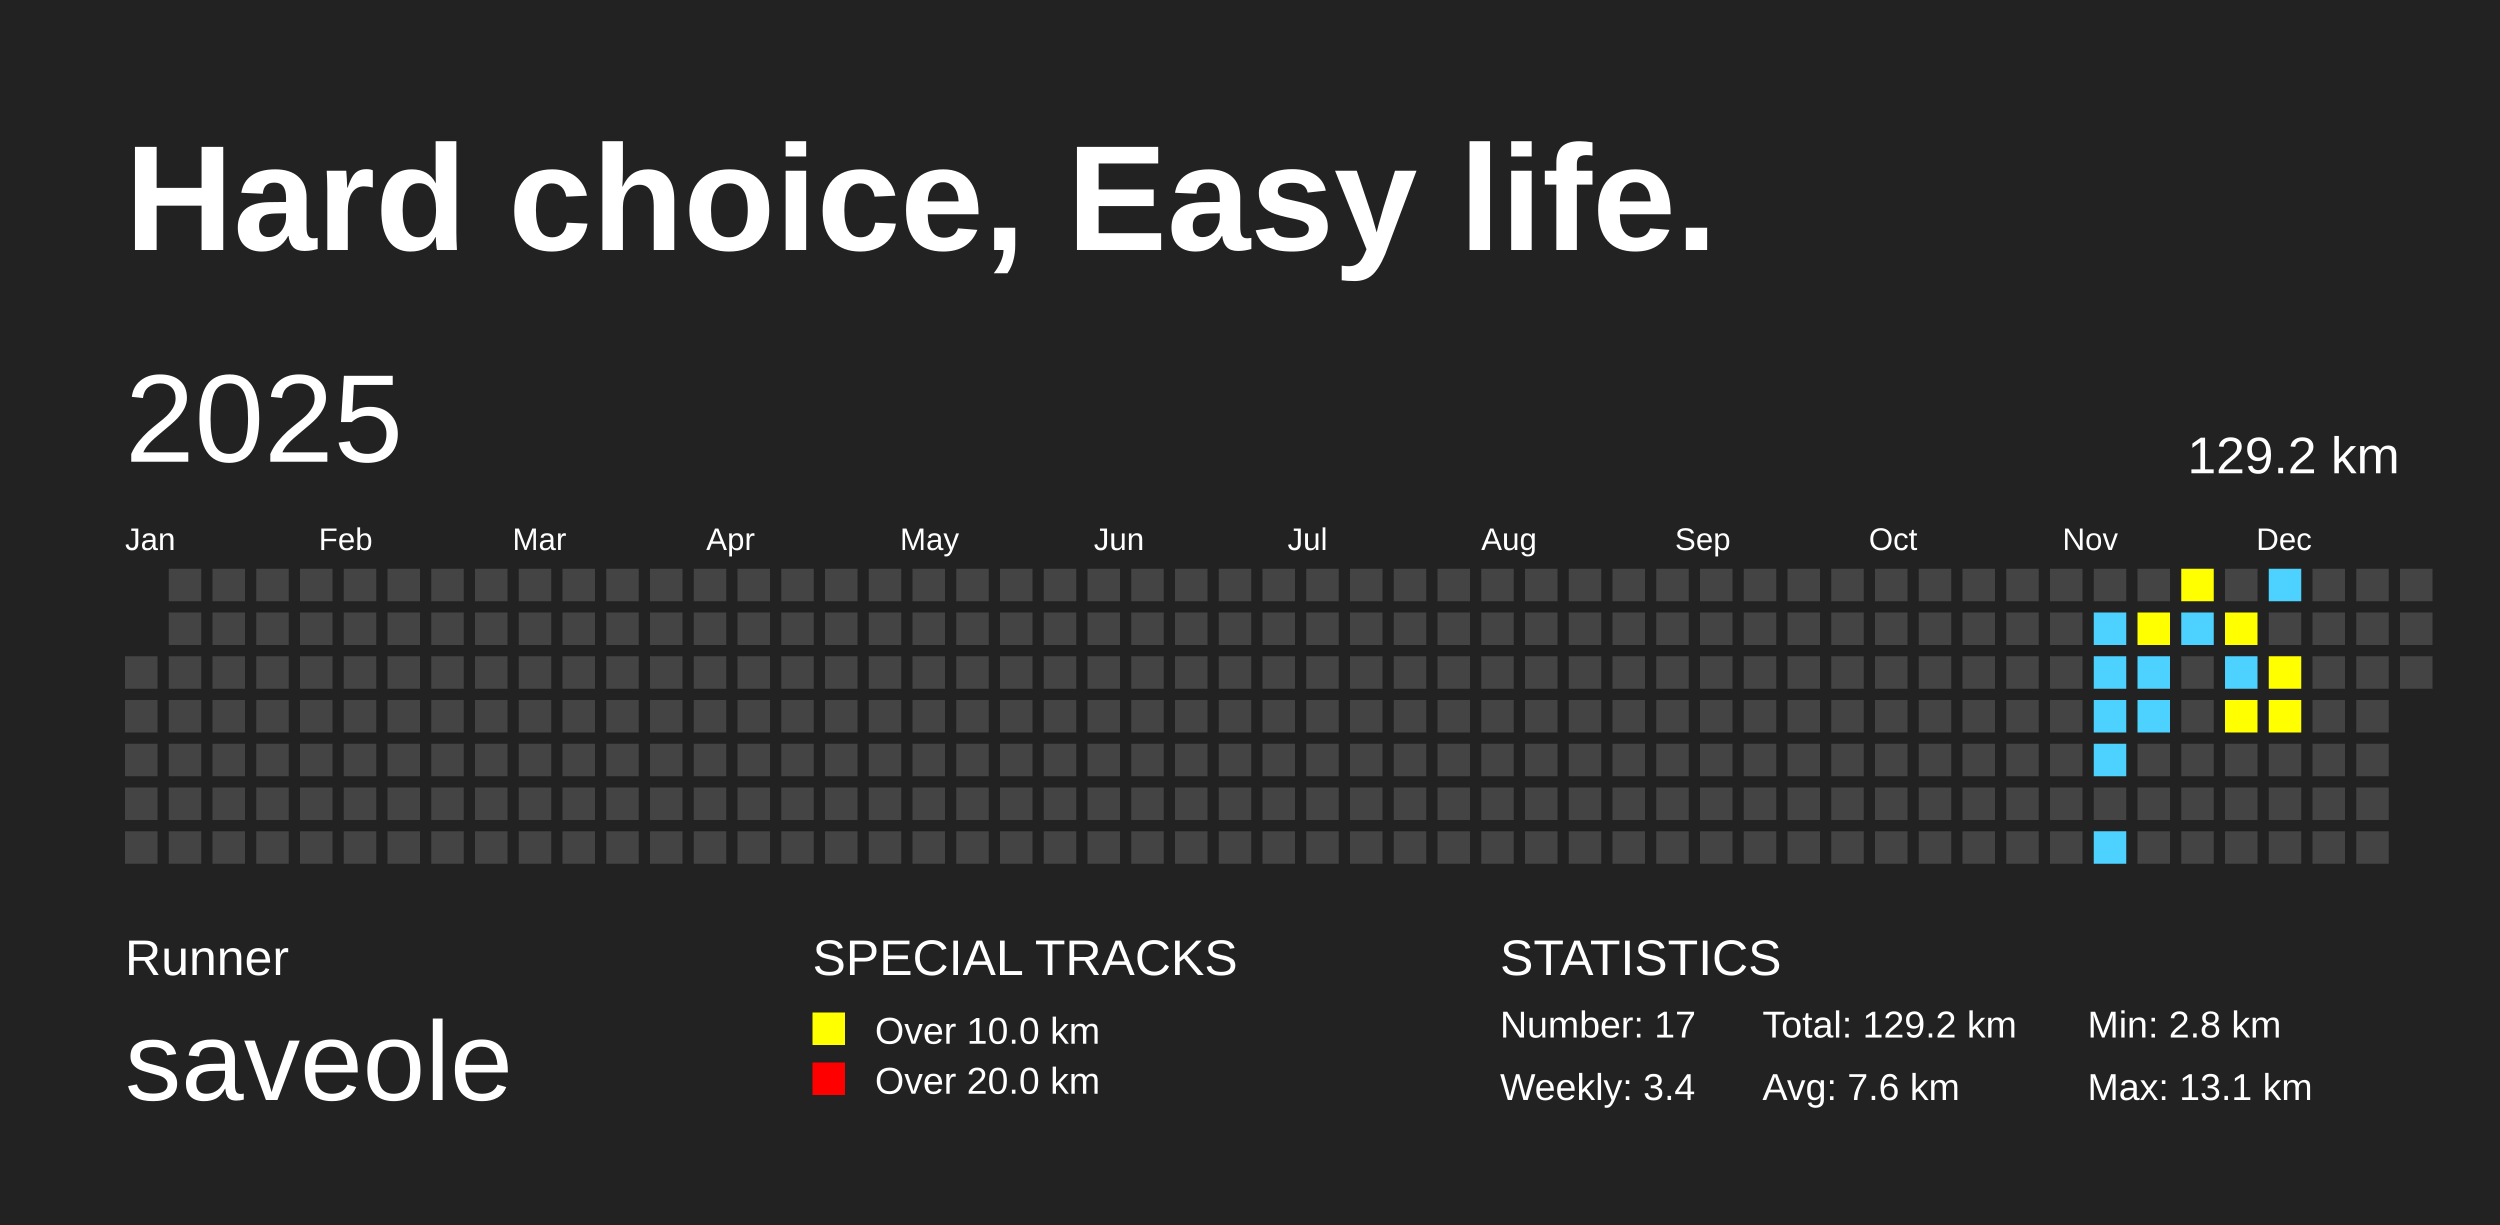
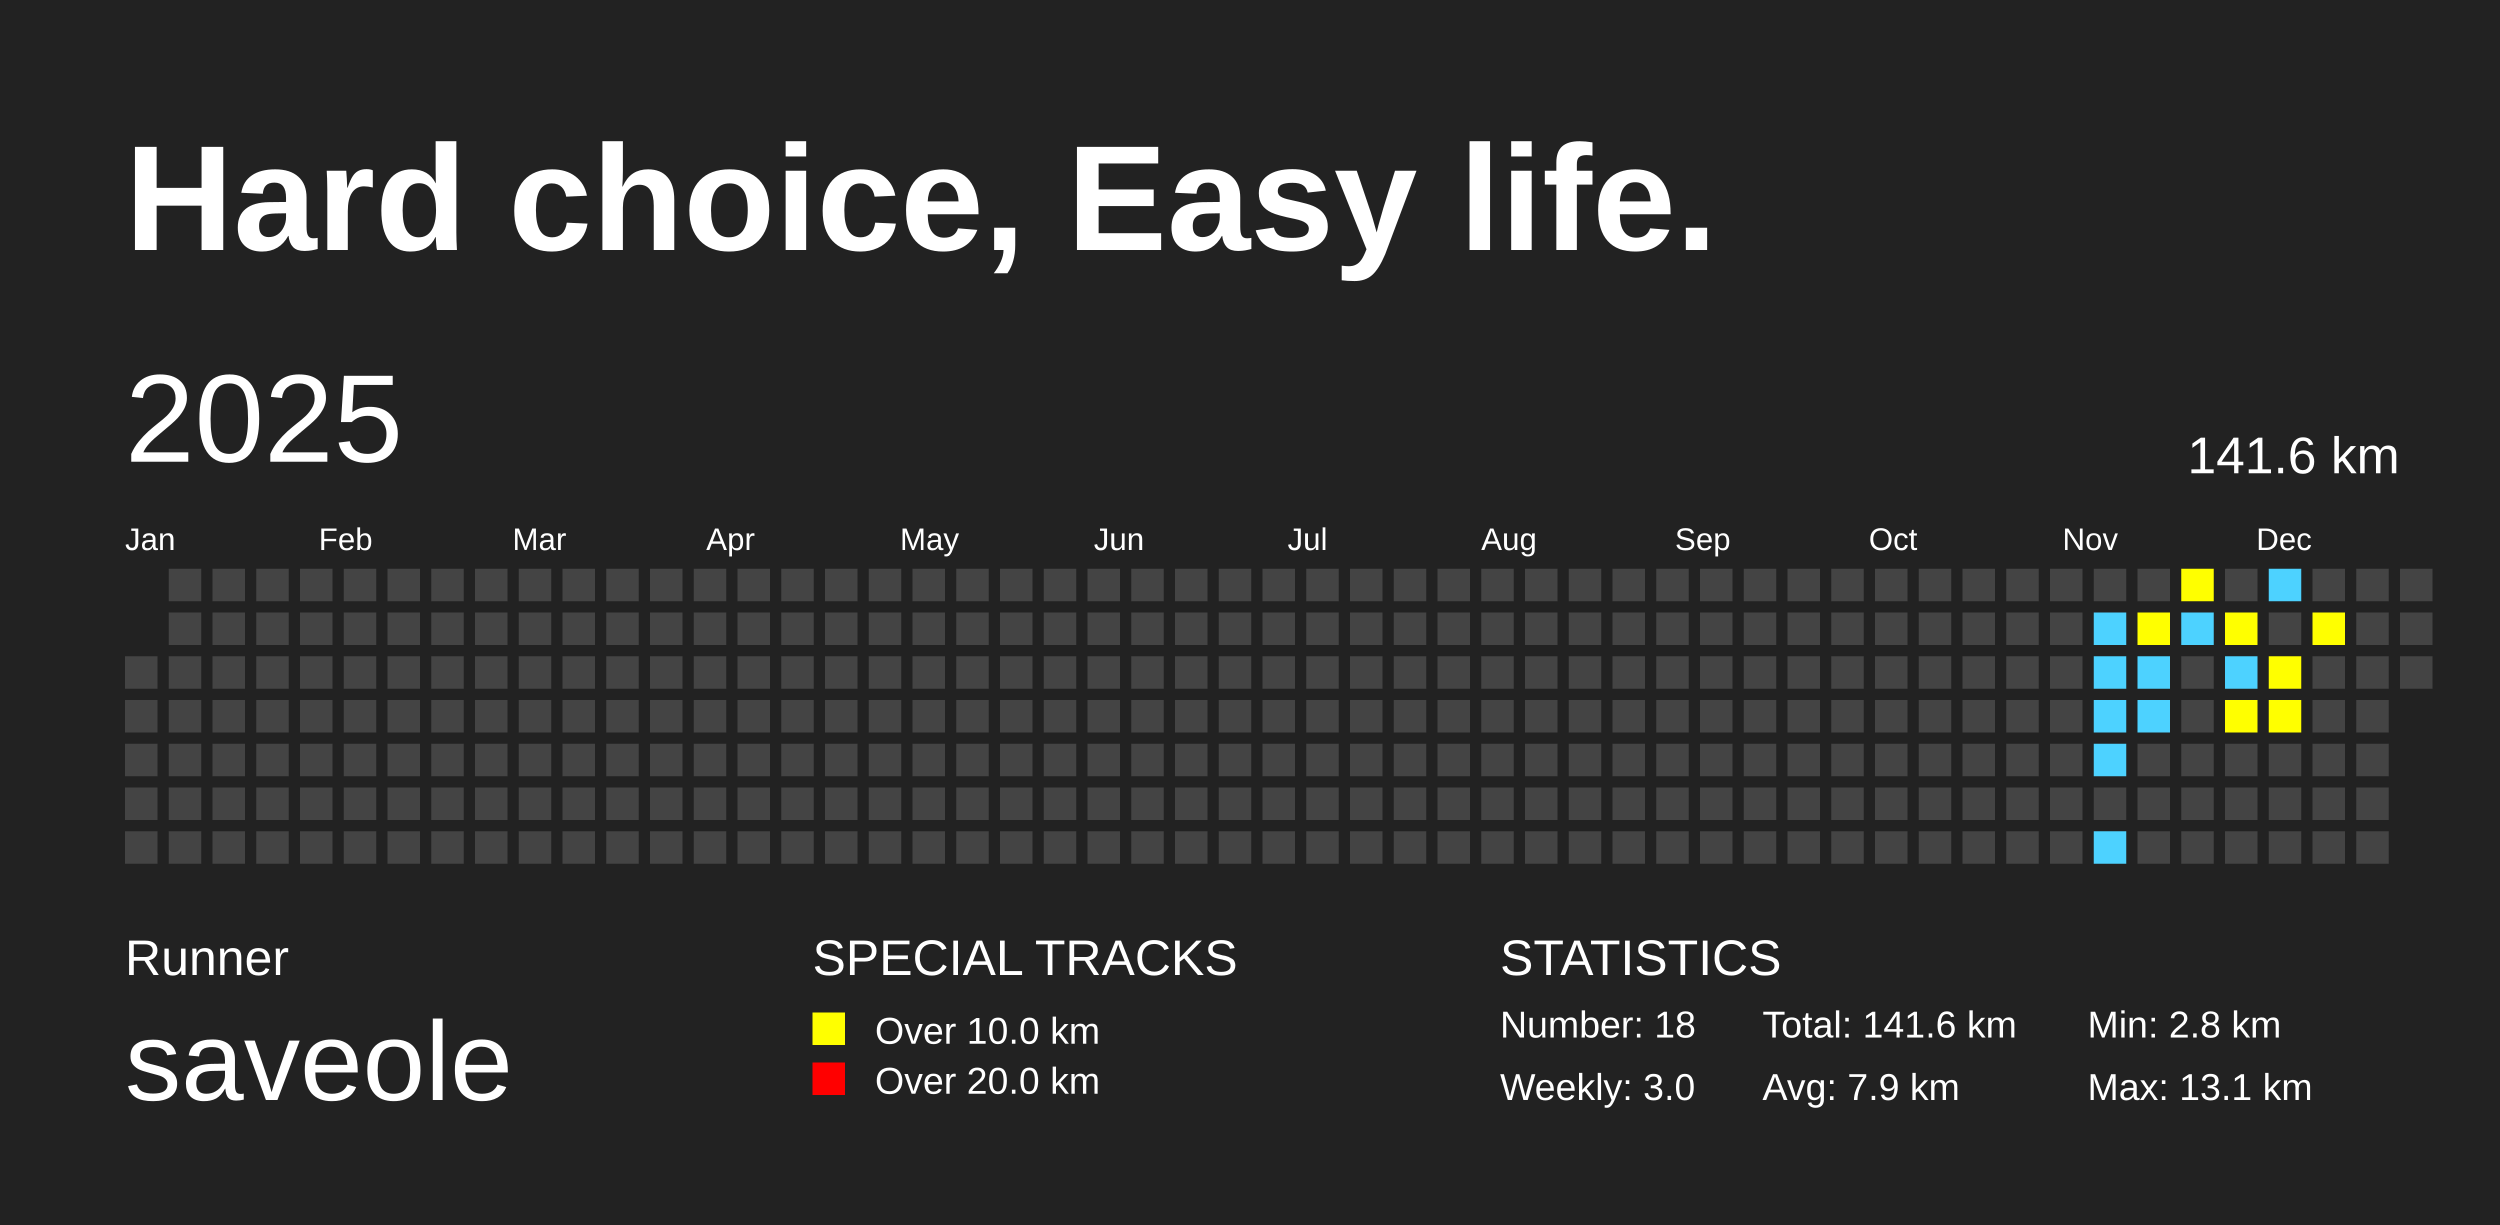
<svg xmlns="http://www.w3.org/2000/svg" baseProfile="full" height="98mm" version="1.1" viewBox="0,0,200,98" width="200mm">
  <defs />
  <rect fill="#222222" height="98" width="200" x="0" y="0" />
  <text fill="#FFFFFF" style="font-size:12px; font-family:Arial; font-weight:bold;" x="10" y="20">Hard choice, Easy life.</text>
  <text fill="#FFFFFF" style="font-size:4px; font-family:Arial" x="10" y="78">Runner</text>
  <text fill="#FFFFFF" style="font-size:9px; font-family:Arial" x="10" y="88">saveole</text>
  <text fill="#FFFFFF" style="font-size:4px; font-family:Arial" x="65" y="78">SPECIAL TRACKS</text>
  <rect fill="yellow" height="2.6" width="2.6" x="65" y="81" />
  <text fill="#FFFFFF" style="font-size:3px; font-family:Arial" x="70" y="83.5">Over 10.0 km</text>
  <rect fill="red" height="2.6" width="2.6" x="65" y="85" />
  <text fill="#FFFFFF" style="font-size:3px; font-family:Arial" x="70" y="87.5">Over 20.0 km</text>
  <text fill="#FFFFFF" style="font-size:4px; font-family:Arial" x="120" y="78">STATISTICS</text>
-   <text fill="#FFFFFF" style="font-size:3px; font-family:Arial" x="120" y="83">Number: 17</text>
-   <text fill="#FFFFFF" style="font-size:3px; font-family:Arial" x="120" y="88">Weekly: 3.4</text>
-   <text fill="#FFFFFF" style="font-size:3px; font-family:Arial" x="141" y="83">Total: 129.2 km</text>
-   <text fill="#FFFFFF" style="font-size:3px; font-family:Arial" x="141" y="88">Avg: 7.6 km</text>
+   <text fill="#FFFFFF" style="font-size:3px; font-family:Arial" x="120" y="83">Number: 18</text>
+   <text fill="#FFFFFF" style="font-size:3px; font-family:Arial" x="120" y="88">Weekly: 3.0</text>
+   <text fill="#FFFFFF" style="font-size:3px; font-family:Arial" x="141" y="83">Total: 141.6 km</text>
+   <text fill="#FFFFFF" style="font-size:3px; font-family:Arial" x="141" y="88">Avg: 7.9 km</text>
  <text fill="#FFFFFF" style="font-size:3px; font-family:Arial" x="167" y="83">Min: 2.8 km</text>
  <text fill="#FFFFFF" style="font-size:3px; font-family:Arial" x="167" y="88">Max: 13.1 km</text>
  <text dominant-baseline="hanging" fill="#FFFFFF" style="font-size:10.0px; font-family:Arial;" x="10" y="30">2025</text>
-   <text dominant-baseline="hanging" fill="#FFFFFF" style="font-size:4.125px; font-family:Arial;" x="175" y="35">129.2 km</text>
+   <text dominant-baseline="hanging" fill="#FFFFFF" style="font-size:4.125px; font-family:Arial;" x="175" y="35">141.6 km</text>
  <text fill="#FFFFFF" style="font-size:2.5px; font-family:Arial" x="10.0" y="44">Jan</text>
  <text fill="#FFFFFF" style="font-size:2.5px; font-family:Arial" x="25.5" y="44">Feb</text>
  <text fill="#FFFFFF" style="font-size:2.5px; font-family:Arial" x="41.0" y="44">Mar</text>
  <text fill="#FFFFFF" style="font-size:2.5px; font-family:Arial" x="56.5" y="44">Apr</text>
  <text fill="#FFFFFF" style="font-size:2.5px; font-family:Arial" x="72.0" y="44">May</text>
  <text fill="#FFFFFF" style="font-size:2.5px; font-family:Arial" x="87.5" y="44">Jun</text>
  <text fill="#FFFFFF" style="font-size:2.5px; font-family:Arial" x="103.0" y="44">Jul</text>
  <text fill="#FFFFFF" style="font-size:2.5px; font-family:Arial" x="118.5" y="44">Aug</text>
  <text fill="#FFFFFF" style="font-size:2.5px; font-family:Arial" x="134.0" y="44">Sep</text>
  <text fill="#FFFFFF" style="font-size:2.5px; font-family:Arial" x="149.5" y="44">Oct</text>
  <text fill="#FFFFFF" style="font-size:2.5px; font-family:Arial" x="165.0" y="44">Nov</text>
  <text fill="#FFFFFF" style="font-size:2.5px; font-family:Arial" x="180.5" y="44">Dec</text>
  <rect fill="#444444" height="2.6" width="2.6" x="10.0" y="52.5" />
  <rect fill="#444444" height="2.6" width="2.6" x="10.0" y="56.0" />
  <rect fill="#444444" height="2.6" width="2.6" x="10.0" y="59.5" />
  <rect fill="#444444" height="2.6" width="2.6" x="10.0" y="63.0" />
  <rect fill="#444444" height="2.6" width="2.6" x="10.0" y="66.5" />
  <rect fill="#444444" height="2.6" width="2.6" x="13.5" y="45.5" />
  <rect fill="#444444" height="2.6" width="2.6" x="13.5" y="49.0" />
  <rect fill="#444444" height="2.6" width="2.6" x="13.5" y="52.5" />
  <rect fill="#444444" height="2.6" width="2.6" x="13.5" y="56.0" />
  <rect fill="#444444" height="2.6" width="2.6" x="13.5" y="59.5" />
  <rect fill="#444444" height="2.6" width="2.6" x="13.5" y="63.0" />
  <rect fill="#444444" height="2.6" width="2.6" x="13.5" y="66.5" />
  <rect fill="#444444" height="2.6" width="2.6" x="17.0" y="45.5" />
  <rect fill="#444444" height="2.6" width="2.6" x="17.0" y="49.0" />
  <rect fill="#444444" height="2.6" width="2.6" x="17.0" y="52.5" />
  <rect fill="#444444" height="2.6" width="2.6" x="17.0" y="56.0" />
  <rect fill="#444444" height="2.6" width="2.6" x="17.0" y="59.5" />
  <rect fill="#444444" height="2.6" width="2.6" x="17.0" y="63.0" />
  <rect fill="#444444" height="2.6" width="2.6" x="17.0" y="66.5" />
  <rect fill="#444444" height="2.6" width="2.6" x="20.5" y="45.5" />
  <rect fill="#444444" height="2.6" width="2.6" x="20.5" y="49.0" />
  <rect fill="#444444" height="2.6" width="2.6" x="20.5" y="52.5" />
  <rect fill="#444444" height="2.6" width="2.6" x="20.5" y="56.0" />
  <rect fill="#444444" height="2.6" width="2.6" x="20.5" y="59.5" />
  <rect fill="#444444" height="2.6" width="2.6" x="20.5" y="63.0" />
  <rect fill="#444444" height="2.6" width="2.6" x="20.5" y="66.5" />
  <rect fill="#444444" height="2.6" width="2.6" x="24.0" y="45.5" />
  <rect fill="#444444" height="2.6" width="2.6" x="24.0" y="49.0" />
  <rect fill="#444444" height="2.6" width="2.6" x="24.0" y="52.5" />
  <rect fill="#444444" height="2.6" width="2.6" x="24.0" y="56.0" />
  <rect fill="#444444" height="2.6" width="2.6" x="24.0" y="59.5" />
  <rect fill="#444444" height="2.6" width="2.6" x="24.0" y="63.0" />
  <rect fill="#444444" height="2.6" width="2.6" x="24.0" y="66.5" />
  <rect fill="#444444" height="2.6" width="2.6" x="27.5" y="45.5" />
  <rect fill="#444444" height="2.6" width="2.6" x="27.5" y="49.0" />
  <rect fill="#444444" height="2.6" width="2.6" x="27.5" y="52.5" />
  <rect fill="#444444" height="2.6" width="2.6" x="27.5" y="56.0" />
  <rect fill="#444444" height="2.6" width="2.6" x="27.5" y="59.5" />
  <rect fill="#444444" height="2.6" width="2.6" x="27.5" y="63.0" />
  <rect fill="#444444" height="2.6" width="2.6" x="27.5" y="66.5" />
  <rect fill="#444444" height="2.6" width="2.6" x="31.0" y="45.5" />
  <rect fill="#444444" height="2.6" width="2.6" x="31.0" y="49.0" />
  <rect fill="#444444" height="2.6" width="2.6" x="31.0" y="52.5" />
  <rect fill="#444444" height="2.6" width="2.6" x="31.0" y="56.0" />
  <rect fill="#444444" height="2.6" width="2.6" x="31.0" y="59.5" />
  <rect fill="#444444" height="2.6" width="2.6" x="31.0" y="63.0" />
  <rect fill="#444444" height="2.6" width="2.6" x="31.0" y="66.5" />
  <rect fill="#444444" height="2.6" width="2.6" x="34.5" y="45.5" />
  <rect fill="#444444" height="2.6" width="2.6" x="34.5" y="49.0" />
  <rect fill="#444444" height="2.6" width="2.6" x="34.5" y="52.5" />
  <rect fill="#444444" height="2.6" width="2.6" x="34.5" y="56.0" />
  <rect fill="#444444" height="2.6" width="2.6" x="34.5" y="59.5" />
  <rect fill="#444444" height="2.6" width="2.6" x="34.5" y="63.0" />
  <rect fill="#444444" height="2.6" width="2.6" x="34.5" y="66.5" />
  <rect fill="#444444" height="2.6" width="2.6" x="38.0" y="45.5" />
  <rect fill="#444444" height="2.6" width="2.6" x="38.0" y="49.0" />
  <rect fill="#444444" height="2.6" width="2.6" x="38.0" y="52.5" />
  <rect fill="#444444" height="2.6" width="2.6" x="38.0" y="56.0" />
  <rect fill="#444444" height="2.6" width="2.6" x="38.0" y="59.5" />
  <rect fill="#444444" height="2.6" width="2.6" x="38.0" y="63.0" />
  <rect fill="#444444" height="2.6" width="2.6" x="38.0" y="66.5" />
  <rect fill="#444444" height="2.6" width="2.6" x="41.5" y="45.5" />
  <rect fill="#444444" height="2.6" width="2.6" x="41.5" y="49.0" />
  <rect fill="#444444" height="2.6" width="2.6" x="41.5" y="52.5" />
  <rect fill="#444444" height="2.6" width="2.6" x="41.5" y="56.0" />
  <rect fill="#444444" height="2.6" width="2.6" x="41.5" y="59.5" />
  <rect fill="#444444" height="2.6" width="2.6" x="41.5" y="63.0" />
  <rect fill="#444444" height="2.6" width="2.6" x="41.5" y="66.5" />
  <rect fill="#444444" height="2.6" width="2.6" x="45.0" y="45.5" />
  <rect fill="#444444" height="2.6" width="2.6" x="45.0" y="49.0" />
  <rect fill="#444444" height="2.6" width="2.6" x="45.0" y="52.5" />
  <rect fill="#444444" height="2.6" width="2.6" x="45.0" y="56.0" />
  <rect fill="#444444" height="2.6" width="2.6" x="45.0" y="59.5" />
  <rect fill="#444444" height="2.6" width="2.6" x="45.0" y="63.0" />
  <rect fill="#444444" height="2.6" width="2.6" x="45.0" y="66.5" />
  <rect fill="#444444" height="2.6" width="2.6" x="48.5" y="45.5" />
  <rect fill="#444444" height="2.6" width="2.6" x="48.5" y="49.0" />
  <rect fill="#444444" height="2.6" width="2.6" x="48.5" y="52.5" />
  <rect fill="#444444" height="2.6" width="2.6" x="48.5" y="56.0" />
  <rect fill="#444444" height="2.6" width="2.6" x="48.5" y="59.5" />
  <rect fill="#444444" height="2.6" width="2.6" x="48.5" y="63.0" />
  <rect fill="#444444" height="2.6" width="2.6" x="48.5" y="66.5" />
  <rect fill="#444444" height="2.6" width="2.6" x="52.0" y="45.5" />
  <rect fill="#444444" height="2.6" width="2.6" x="52.0" y="49.0" />
  <rect fill="#444444" height="2.6" width="2.6" x="52.0" y="52.5" />
  <rect fill="#444444" height="2.6" width="2.6" x="52.0" y="56.0" />
  <rect fill="#444444" height="2.6" width="2.6" x="52.0" y="59.5" />
  <rect fill="#444444" height="2.6" width="2.6" x="52.0" y="63.0" />
  <rect fill="#444444" height="2.6" width="2.6" x="52.0" y="66.5" />
  <rect fill="#444444" height="2.6" width="2.6" x="55.5" y="45.5" />
  <rect fill="#444444" height="2.6" width="2.6" x="55.5" y="49.0" />
  <rect fill="#444444" height="2.6" width="2.6" x="55.5" y="52.5" />
  <rect fill="#444444" height="2.6" width="2.6" x="55.5" y="56.0" />
  <rect fill="#444444" height="2.6" width="2.6" x="55.5" y="59.5" />
  <rect fill="#444444" height="2.6" width="2.6" x="55.5" y="63.0" />
  <rect fill="#444444" height="2.6" width="2.6" x="55.5" y="66.5" />
  <rect fill="#444444" height="2.6" width="2.6" x="59.0" y="45.5" />
  <rect fill="#444444" height="2.6" width="2.6" x="59.0" y="49.0" />
  <rect fill="#444444" height="2.6" width="2.6" x="59.0" y="52.5" />
  <rect fill="#444444" height="2.6" width="2.6" x="59.0" y="56.0" />
  <rect fill="#444444" height="2.6" width="2.6" x="59.0" y="59.5" />
  <rect fill="#444444" height="2.6" width="2.6" x="59.0" y="63.0" />
  <rect fill="#444444" height="2.6" width="2.6" x="59.0" y="66.5" />
  <rect fill="#444444" height="2.6" width="2.6" x="62.5" y="45.5" />
  <rect fill="#444444" height="2.6" width="2.6" x="62.5" y="49.0" />
  <rect fill="#444444" height="2.6" width="2.6" x="62.5" y="52.5" />
  <rect fill="#444444" height="2.6" width="2.6" x="62.5" y="56.0" />
  <rect fill="#444444" height="2.6" width="2.6" x="62.5" y="59.5" />
  <rect fill="#444444" height="2.6" width="2.6" x="62.5" y="63.0" />
  <rect fill="#444444" height="2.6" width="2.6" x="62.5" y="66.5" />
  <rect fill="#444444" height="2.6" width="2.6" x="66.0" y="45.5" />
  <rect fill="#444444" height="2.6" width="2.6" x="66.0" y="49.0" />
  <rect fill="#444444" height="2.6" width="2.6" x="66.0" y="52.5" />
  <rect fill="#444444" height="2.6" width="2.6" x="66.0" y="56.0" />
  <rect fill="#444444" height="2.6" width="2.6" x="66.0" y="59.5" />
  <rect fill="#444444" height="2.6" width="2.6" x="66.0" y="63.0" />
  <rect fill="#444444" height="2.6" width="2.6" x="66.0" y="66.5" />
  <rect fill="#444444" height="2.6" width="2.6" x="69.5" y="45.5" />
  <rect fill="#444444" height="2.6" width="2.6" x="69.5" y="49.0" />
  <rect fill="#444444" height="2.6" width="2.6" x="69.5" y="52.5" />
  <rect fill="#444444" height="2.6" width="2.6" x="69.5" y="56.0" />
  <rect fill="#444444" height="2.6" width="2.6" x="69.5" y="59.5" />
  <rect fill="#444444" height="2.6" width="2.6" x="69.5" y="63.0" />
  <rect fill="#444444" height="2.6" width="2.6" x="69.5" y="66.5" />
  <rect fill="#444444" height="2.6" width="2.6" x="73.0" y="45.5" />
  <rect fill="#444444" height="2.6" width="2.6" x="73.0" y="49.0" />
  <rect fill="#444444" height="2.6" width="2.6" x="73.0" y="52.5" />
  <rect fill="#444444" height="2.6" width="2.6" x="73.0" y="56.0" />
  <rect fill="#444444" height="2.6" width="2.6" x="73.0" y="59.5" />
  <rect fill="#444444" height="2.6" width="2.6" x="73.0" y="63.0" />
  <rect fill="#444444" height="2.6" width="2.6" x="73.0" y="66.5" />
  <rect fill="#444444" height="2.6" width="2.6" x="76.5" y="45.5" />
  <rect fill="#444444" height="2.6" width="2.6" x="76.5" y="49.0" />
  <rect fill="#444444" height="2.6" width="2.6" x="76.5" y="52.5" />
  <rect fill="#444444" height="2.6" width="2.6" x="76.5" y="56.0" />
  <rect fill="#444444" height="2.6" width="2.6" x="76.5" y="59.5" />
  <rect fill="#444444" height="2.6" width="2.6" x="76.5" y="63.0" />
  <rect fill="#444444" height="2.6" width="2.6" x="76.5" y="66.5" />
  <rect fill="#444444" height="2.6" width="2.6" x="80.0" y="45.5" />
  <rect fill="#444444" height="2.6" width="2.6" x="80.0" y="49.0" />
  <rect fill="#444444" height="2.6" width="2.6" x="80.0" y="52.5" />
  <rect fill="#444444" height="2.6" width="2.6" x="80.0" y="56.0" />
  <rect fill="#444444" height="2.6" width="2.6" x="80.0" y="59.5" />
  <rect fill="#444444" height="2.6" width="2.6" x="80.0" y="63.0" />
  <rect fill="#444444" height="2.6" width="2.6" x="80.0" y="66.5" />
  <rect fill="#444444" height="2.6" width="2.6" x="83.5" y="45.5" />
  <rect fill="#444444" height="2.6" width="2.6" x="83.5" y="49.0" />
  <rect fill="#444444" height="2.6" width="2.6" x="83.5" y="52.5" />
  <rect fill="#444444" height="2.6" width="2.6" x="83.5" y="56.0" />
  <rect fill="#444444" height="2.6" width="2.6" x="83.5" y="59.5" />
  <rect fill="#444444" height="2.6" width="2.6" x="83.5" y="63.0" />
  <rect fill="#444444" height="2.6" width="2.6" x="83.5" y="66.5" />
  <rect fill="#444444" height="2.6" width="2.6" x="87.0" y="45.5" />
  <rect fill="#444444" height="2.6" width="2.6" x="87.0" y="49.0" />
  <rect fill="#444444" height="2.6" width="2.6" x="87.0" y="52.5" />
  <rect fill="#444444" height="2.6" width="2.6" x="87.0" y="56.0" />
  <rect fill="#444444" height="2.6" width="2.6" x="87.0" y="59.5" />
  <rect fill="#444444" height="2.6" width="2.6" x="87.0" y="63.0" />
  <rect fill="#444444" height="2.6" width="2.6" x="87.0" y="66.5" />
  <rect fill="#444444" height="2.6" width="2.6" x="90.5" y="45.5" />
  <rect fill="#444444" height="2.6" width="2.6" x="90.5" y="49.0" />
  <rect fill="#444444" height="2.6" width="2.6" x="90.5" y="52.5" />
  <rect fill="#444444" height="2.6" width="2.6" x="90.5" y="56.0" />
  <rect fill="#444444" height="2.6" width="2.6" x="90.5" y="59.5" />
  <rect fill="#444444" height="2.6" width="2.6" x="90.5" y="63.0" />
  <rect fill="#444444" height="2.6" width="2.6" x="90.5" y="66.5" />
  <rect fill="#444444" height="2.6" width="2.6" x="94.0" y="45.5" />
  <rect fill="#444444" height="2.6" width="2.6" x="94.0" y="49.0" />
  <rect fill="#444444" height="2.6" width="2.6" x="94.0" y="52.5" />
  <rect fill="#444444" height="2.6" width="2.6" x="94.0" y="56.0" />
  <rect fill="#444444" height="2.6" width="2.6" x="94.0" y="59.5" />
  <rect fill="#444444" height="2.6" width="2.6" x="94.0" y="63.0" />
  <rect fill="#444444" height="2.6" width="2.6" x="94.0" y="66.5" />
  <rect fill="#444444" height="2.6" width="2.6" x="97.5" y="45.5" />
  <rect fill="#444444" height="2.6" width="2.6" x="97.5" y="49.0" />
  <rect fill="#444444" height="2.6" width="2.6" x="97.5" y="52.5" />
  <rect fill="#444444" height="2.6" width="2.6" x="97.5" y="56.0" />
  <rect fill="#444444" height="2.6" width="2.6" x="97.5" y="59.5" />
  <rect fill="#444444" height="2.6" width="2.6" x="97.5" y="63.0" />
  <rect fill="#444444" height="2.6" width="2.6" x="97.5" y="66.5" />
  <rect fill="#444444" height="2.6" width="2.6" x="101.0" y="45.5" />
  <rect fill="#444444" height="2.6" width="2.6" x="101.0" y="49.0" />
  <rect fill="#444444" height="2.6" width="2.6" x="101.0" y="52.5" />
  <rect fill="#444444" height="2.6" width="2.6" x="101.0" y="56.0" />
  <rect fill="#444444" height="2.6" width="2.6" x="101.0" y="59.5" />
  <rect fill="#444444" height="2.6" width="2.6" x="101.0" y="63.0" />
  <rect fill="#444444" height="2.6" width="2.6" x="101.0" y="66.5" />
  <rect fill="#444444" height="2.6" width="2.6" x="104.5" y="45.5" />
  <rect fill="#444444" height="2.6" width="2.6" x="104.5" y="49.0" />
  <rect fill="#444444" height="2.6" width="2.6" x="104.5" y="52.5" />
  <rect fill="#444444" height="2.6" width="2.6" x="104.5" y="56.0" />
  <rect fill="#444444" height="2.6" width="2.6" x="104.5" y="59.5" />
  <rect fill="#444444" height="2.6" width="2.6" x="104.5" y="63.0" />
  <rect fill="#444444" height="2.6" width="2.6" x="104.5" y="66.5" />
  <rect fill="#444444" height="2.6" width="2.6" x="108.0" y="45.5" />
  <rect fill="#444444" height="2.6" width="2.6" x="108.0" y="49.0" />
  <rect fill="#444444" height="2.6" width="2.6" x="108.0" y="52.5" />
  <rect fill="#444444" height="2.6" width="2.6" x="108.0" y="56.0" />
  <rect fill="#444444" height="2.6" width="2.6" x="108.0" y="59.5" />
  <rect fill="#444444" height="2.6" width="2.6" x="108.0" y="63.0" />
  <rect fill="#444444" height="2.6" width="2.6" x="108.0" y="66.5" />
  <rect fill="#444444" height="2.6" width="2.6" x="111.5" y="45.5" />
  <rect fill="#444444" height="2.6" width="2.6" x="111.5" y="49.0" />
  <rect fill="#444444" height="2.6" width="2.6" x="111.5" y="52.5" />
  <rect fill="#444444" height="2.6" width="2.6" x="111.5" y="56.0" />
  <rect fill="#444444" height="2.6" width="2.6" x="111.5" y="59.5" />
  <rect fill="#444444" height="2.6" width="2.6" x="111.5" y="63.0" />
  <rect fill="#444444" height="2.6" width="2.6" x="111.5" y="66.5" />
  <rect fill="#444444" height="2.6" width="2.6" x="115.0" y="45.5" />
  <rect fill="#444444" height="2.6" width="2.6" x="115.0" y="49.0" />
  <rect fill="#444444" height="2.6" width="2.6" x="115.0" y="52.5" />
  <rect fill="#444444" height="2.6" width="2.6" x="115.0" y="56.0" />
  <rect fill="#444444" height="2.6" width="2.6" x="115.0" y="59.5" />
  <rect fill="#444444" height="2.6" width="2.6" x="115.0" y="63.0" />
  <rect fill="#444444" height="2.6" width="2.6" x="115.0" y="66.5" />
  <rect fill="#444444" height="2.6" width="2.6" x="118.5" y="45.5" />
  <rect fill="#444444" height="2.6" width="2.6" x="118.5" y="49.0" />
  <rect fill="#444444" height="2.6" width="2.6" x="118.5" y="52.5" />
  <rect fill="#444444" height="2.6" width="2.6" x="118.5" y="56.0" />
  <rect fill="#444444" height="2.6" width="2.6" x="118.5" y="59.5" />
  <rect fill="#444444" height="2.6" width="2.6" x="118.5" y="63.0" />
  <rect fill="#444444" height="2.6" width="2.6" x="118.5" y="66.5" />
  <rect fill="#444444" height="2.6" width="2.6" x="122.0" y="45.5" />
  <rect fill="#444444" height="2.6" width="2.6" x="122.0" y="49.0" />
  <rect fill="#444444" height="2.6" width="2.6" x="122.0" y="52.5" />
  <rect fill="#444444" height="2.6" width="2.6" x="122.0" y="56.0" />
  <rect fill="#444444" height="2.6" width="2.6" x="122.0" y="59.5" />
  <rect fill="#444444" height="2.6" width="2.6" x="122.0" y="63.0" />
  <rect fill="#444444" height="2.6" width="2.6" x="122.0" y="66.5" />
  <rect fill="#444444" height="2.6" width="2.6" x="125.5" y="45.5" />
  <rect fill="#444444" height="2.6" width="2.6" x="125.5" y="49.0" />
  <rect fill="#444444" height="2.6" width="2.6" x="125.5" y="52.5" />
  <rect fill="#444444" height="2.6" width="2.6" x="125.5" y="56.0" />
  <rect fill="#444444" height="2.6" width="2.6" x="125.5" y="59.5" />
  <rect fill="#444444" height="2.6" width="2.6" x="125.5" y="63.0" />
  <rect fill="#444444" height="2.6" width="2.6" x="125.5" y="66.5" />
  <rect fill="#444444" height="2.6" width="2.6" x="129.0" y="45.5" />
  <rect fill="#444444" height="2.6" width="2.6" x="129.0" y="49.0" />
  <rect fill="#444444" height="2.6" width="2.6" x="129.0" y="52.5" />
  <rect fill="#444444" height="2.6" width="2.6" x="129.0" y="56.0" />
  <rect fill="#444444" height="2.6" width="2.6" x="129.0" y="59.5" />
  <rect fill="#444444" height="2.6" width="2.6" x="129.0" y="63.0" />
  <rect fill="#444444" height="2.6" width="2.6" x="129.0" y="66.5" />
  <rect fill="#444444" height="2.6" width="2.6" x="132.5" y="45.5" />
  <rect fill="#444444" height="2.6" width="2.6" x="132.5" y="49.0" />
  <rect fill="#444444" height="2.6" width="2.6" x="132.5" y="52.5" />
  <rect fill="#444444" height="2.6" width="2.6" x="132.5" y="56.0" />
  <rect fill="#444444" height="2.6" width="2.6" x="132.5" y="59.5" />
  <rect fill="#444444" height="2.6" width="2.6" x="132.5" y="63.0" />
  <rect fill="#444444" height="2.6" width="2.6" x="132.5" y="66.5" />
  <rect fill="#444444" height="2.6" width="2.6" x="136.0" y="45.5" />
  <rect fill="#444444" height="2.6" width="2.6" x="136.0" y="49.0" />
  <rect fill="#444444" height="2.6" width="2.6" x="136.0" y="52.5" />
  <rect fill="#444444" height="2.6" width="2.6" x="136.0" y="56.0" />
  <rect fill="#444444" height="2.6" width="2.6" x="136.0" y="59.5" />
  <rect fill="#444444" height="2.6" width="2.6" x="136.0" y="63.0" />
  <rect fill="#444444" height="2.6" width="2.6" x="136.0" y="66.5" />
  <rect fill="#444444" height="2.6" width="2.6" x="139.5" y="45.5" />
  <rect fill="#444444" height="2.6" width="2.6" x="139.5" y="49.0" />
  <rect fill="#444444" height="2.6" width="2.6" x="139.5" y="52.5" />
  <rect fill="#444444" height="2.6" width="2.6" x="139.5" y="56.0" />
  <rect fill="#444444" height="2.6" width="2.6" x="139.5" y="59.5" />
  <rect fill="#444444" height="2.6" width="2.6" x="139.5" y="63.0" />
  <rect fill="#444444" height="2.6" width="2.6" x="139.5" y="66.5" />
  <rect fill="#444444" height="2.6" width="2.6" x="143.0" y="45.5" />
  <rect fill="#444444" height="2.6" width="2.6" x="143.0" y="49.0" />
  <rect fill="#444444" height="2.6" width="2.6" x="143.0" y="52.5" />
  <rect fill="#444444" height="2.6" width="2.6" x="143.0" y="56.0" />
  <rect fill="#444444" height="2.6" width="2.6" x="143.0" y="59.5" />
  <rect fill="#444444" height="2.6" width="2.6" x="143.0" y="63.0" />
  <rect fill="#444444" height="2.6" width="2.6" x="143.0" y="66.5" />
  <rect fill="#444444" height="2.6" width="2.6" x="146.5" y="45.5" />
  <rect fill="#444444" height="2.6" width="2.6" x="146.5" y="49.0" />
  <rect fill="#444444" height="2.6" width="2.6" x="146.5" y="52.5" />
  <rect fill="#444444" height="2.6" width="2.6" x="146.5" y="56.0" />
  <rect fill="#444444" height="2.6" width="2.6" x="146.5" y="59.5" />
  <rect fill="#444444" height="2.6" width="2.6" x="146.5" y="63.0" />
  <rect fill="#444444" height="2.6" width="2.6" x="146.5" y="66.5" />
  <rect fill="#444444" height="2.6" width="2.6" x="150.0" y="45.5" />
  <rect fill="#444444" height="2.6" width="2.6" x="150.0" y="49.0" />
  <rect fill="#444444" height="2.6" width="2.6" x="150.0" y="52.5" />
  <rect fill="#444444" height="2.6" width="2.6" x="150.0" y="56.0" />
  <rect fill="#444444" height="2.6" width="2.6" x="150.0" y="59.5" />
  <rect fill="#444444" height="2.6" width="2.6" x="150.0" y="63.0" />
  <rect fill="#444444" height="2.6" width="2.6" x="150.0" y="66.5" />
  <rect fill="#444444" height="2.6" width="2.6" x="153.5" y="45.5" />
  <rect fill="#444444" height="2.6" width="2.6" x="153.5" y="49.0" />
  <rect fill="#444444" height="2.6" width="2.6" x="153.5" y="52.5" />
  <rect fill="#444444" height="2.6" width="2.6" x="153.5" y="56.0" />
  <rect fill="#444444" height="2.6" width="2.6" x="153.5" y="59.5" />
  <rect fill="#444444" height="2.6" width="2.6" x="153.5" y="63.0" />
  <rect fill="#444444" height="2.6" width="2.6" x="153.5" y="66.5" />
  <rect fill="#444444" height="2.6" width="2.6" x="157.0" y="45.5" />
  <rect fill="#444444" height="2.6" width="2.6" x="157.0" y="49.0" />
  <rect fill="#444444" height="2.6" width="2.6" x="157.0" y="52.5" />
  <rect fill="#444444" height="2.6" width="2.6" x="157.0" y="56.0" />
  <rect fill="#444444" height="2.6" width="2.6" x="157.0" y="59.5" />
  <rect fill="#444444" height="2.6" width="2.6" x="157.0" y="63.0" />
  <rect fill="#444444" height="2.6" width="2.6" x="157.0" y="66.5" />
  <rect fill="#444444" height="2.6" width="2.6" x="160.5" y="45.5" />
  <rect fill="#444444" height="2.6" width="2.6" x="160.5" y="49.0" />
  <rect fill="#444444" height="2.6" width="2.6" x="160.5" y="52.5" />
  <rect fill="#444444" height="2.6" width="2.6" x="160.5" y="56.0" />
  <rect fill="#444444" height="2.6" width="2.6" x="160.5" y="59.5" />
  <rect fill="#444444" height="2.6" width="2.6" x="160.5" y="63.0" />
  <rect fill="#444444" height="2.6" width="2.6" x="160.5" y="66.5" />
  <rect fill="#444444" height="2.6" width="2.6" x="164.0" y="45.5" />
  <rect fill="#444444" height="2.6" width="2.6" x="164.0" y="49.0" />
  <rect fill="#444444" height="2.6" width="2.6" x="164.0" y="52.5" />
  <rect fill="#444444" height="2.6" width="2.6" x="164.0" y="56.0" />
  <rect fill="#444444" height="2.6" width="2.6" x="164.0" y="59.5" />
  <rect fill="#444444" height="2.6" width="2.6" x="164.0" y="63.0" />
  <rect fill="#444444" height="2.6" width="2.6" x="164.0" y="66.5" />
  <rect fill="#444444" height="2.6" width="2.6" x="167.5" y="45.5" />
  <rect fill="#4DD2FF" height="2.6" width="2.6" x="167.5" y="49.0" />
  <rect fill="#4DD2FF" height="2.6" width="2.6" x="167.5" y="52.5" />
  <rect fill="#4DD2FF" height="2.6" width="2.6" x="167.5" y="56.0" />
  <rect fill="#4DD2FF" height="2.6" width="2.6" x="167.5" y="59.5" />
  <rect fill="#444444" height="2.6" width="2.6" x="167.5" y="63.0" />
  <rect fill="#4DD2FF" height="2.6" width="2.6" x="167.5" y="66.5" />
  <rect fill="#444444" height="2.6" width="2.6" x="171.0" y="45.5" />
  <rect fill="yellow" height="2.6" width="2.6" x="171.0" y="49.0" />
  <rect fill="#4DD2FF" height="2.6" width="2.6" x="171.0" y="52.5" />
  <rect fill="#4DD2FF" height="2.6" width="2.6" x="171.0" y="56.0" />
  <rect fill="#444444" height="2.6" width="2.6" x="171.0" y="59.5" />
  <rect fill="#444444" height="2.6" width="2.6" x="171.0" y="63.0" />
  <rect fill="#444444" height="2.6" width="2.6" x="171.0" y="66.5" />
  <rect fill="yellow" height="2.6" width="2.6" x="174.5" y="45.5" />
  <rect fill="#4DD2FF" height="2.6" width="2.6" x="174.5" y="49.0" />
  <rect fill="#444444" height="2.6" width="2.6" x="174.5" y="52.5" />
  <rect fill="#444444" height="2.6" width="2.6" x="174.5" y="56.0" />
  <rect fill="#444444" height="2.6" width="2.6" x="174.5" y="59.5" />
  <rect fill="#444444" height="2.6" width="2.6" x="174.5" y="63.0" />
  <rect fill="#444444" height="2.6" width="2.6" x="174.5" y="66.5" />
  <rect fill="#444444" height="2.6" width="2.6" x="178.0" y="45.5" />
  <rect fill="yellow" height="2.6" width="2.6" x="178.0" y="49.0" />
  <rect fill="#4DD2FF" height="2.6" width="2.6" x="178.0" y="52.5" />
  <rect fill="yellow" height="2.6" width="2.6" x="178.0" y="56.0" />
  <rect fill="#444444" height="2.6" width="2.6" x="178.0" y="59.5" />
  <rect fill="#444444" height="2.6" width="2.6" x="178.0" y="63.0" />
  <rect fill="#444444" height="2.6" width="2.6" x="178.0" y="66.5" />
  <rect fill="#4DD2FF" height="2.6" width="2.6" x="181.5" y="45.5" />
  <rect fill="#444444" height="2.6" width="2.6" x="181.5" y="49.0" />
  <rect fill="yellow" height="2.6" width="2.6" x="181.5" y="52.5" />
  <rect fill="yellow" height="2.6" width="2.6" x="181.5" y="56.0" />
  <rect fill="#444444" height="2.6" width="2.6" x="181.5" y="59.5" />
  <rect fill="#444444" height="2.6" width="2.6" x="181.5" y="63.0" />
  <rect fill="#444444" height="2.6" width="2.6" x="181.5" y="66.5" />
  <rect fill="#444444" height="2.6" width="2.6" x="185.0" y="45.5" />
-   <rect fill="#444444" height="2.6" width="2.6" x="185.0" y="49.0" />
+   <rect fill="yellow" height="2.6" width="2.6" x="185.0" y="49.0" />
  <rect fill="#444444" height="2.6" width="2.6" x="185.0" y="52.5" />
  <rect fill="#444444" height="2.6" width="2.6" x="185.0" y="56.0" />
  <rect fill="#444444" height="2.6" width="2.6" x="185.0" y="59.5" />
  <rect fill="#444444" height="2.6" width="2.6" x="185.0" y="63.0" />
  <rect fill="#444444" height="2.6" width="2.6" x="185.0" y="66.5" />
  <rect fill="#444444" height="2.6" width="2.6" x="188.5" y="45.5" />
  <rect fill="#444444" height="2.6" width="2.6" x="188.5" y="49.0" />
  <rect fill="#444444" height="2.6" width="2.6" x="188.5" y="52.5" />
  <rect fill="#444444" height="2.6" width="2.6" x="188.5" y="56.0" />
  <rect fill="#444444" height="2.6" width="2.6" x="188.5" y="59.5" />
  <rect fill="#444444" height="2.6" width="2.6" x="188.5" y="63.0" />
  <rect fill="#444444" height="2.6" width="2.6" x="188.5" y="66.5" />
  <rect fill="#444444" height="2.6" width="2.6" x="192.0" y="45.5" />
  <rect fill="#444444" height="2.6" width="2.6" x="192.0" y="49.0" />
  <rect fill="#444444" height="2.6" width="2.6" x="192.0" y="52.5" />
</svg>
